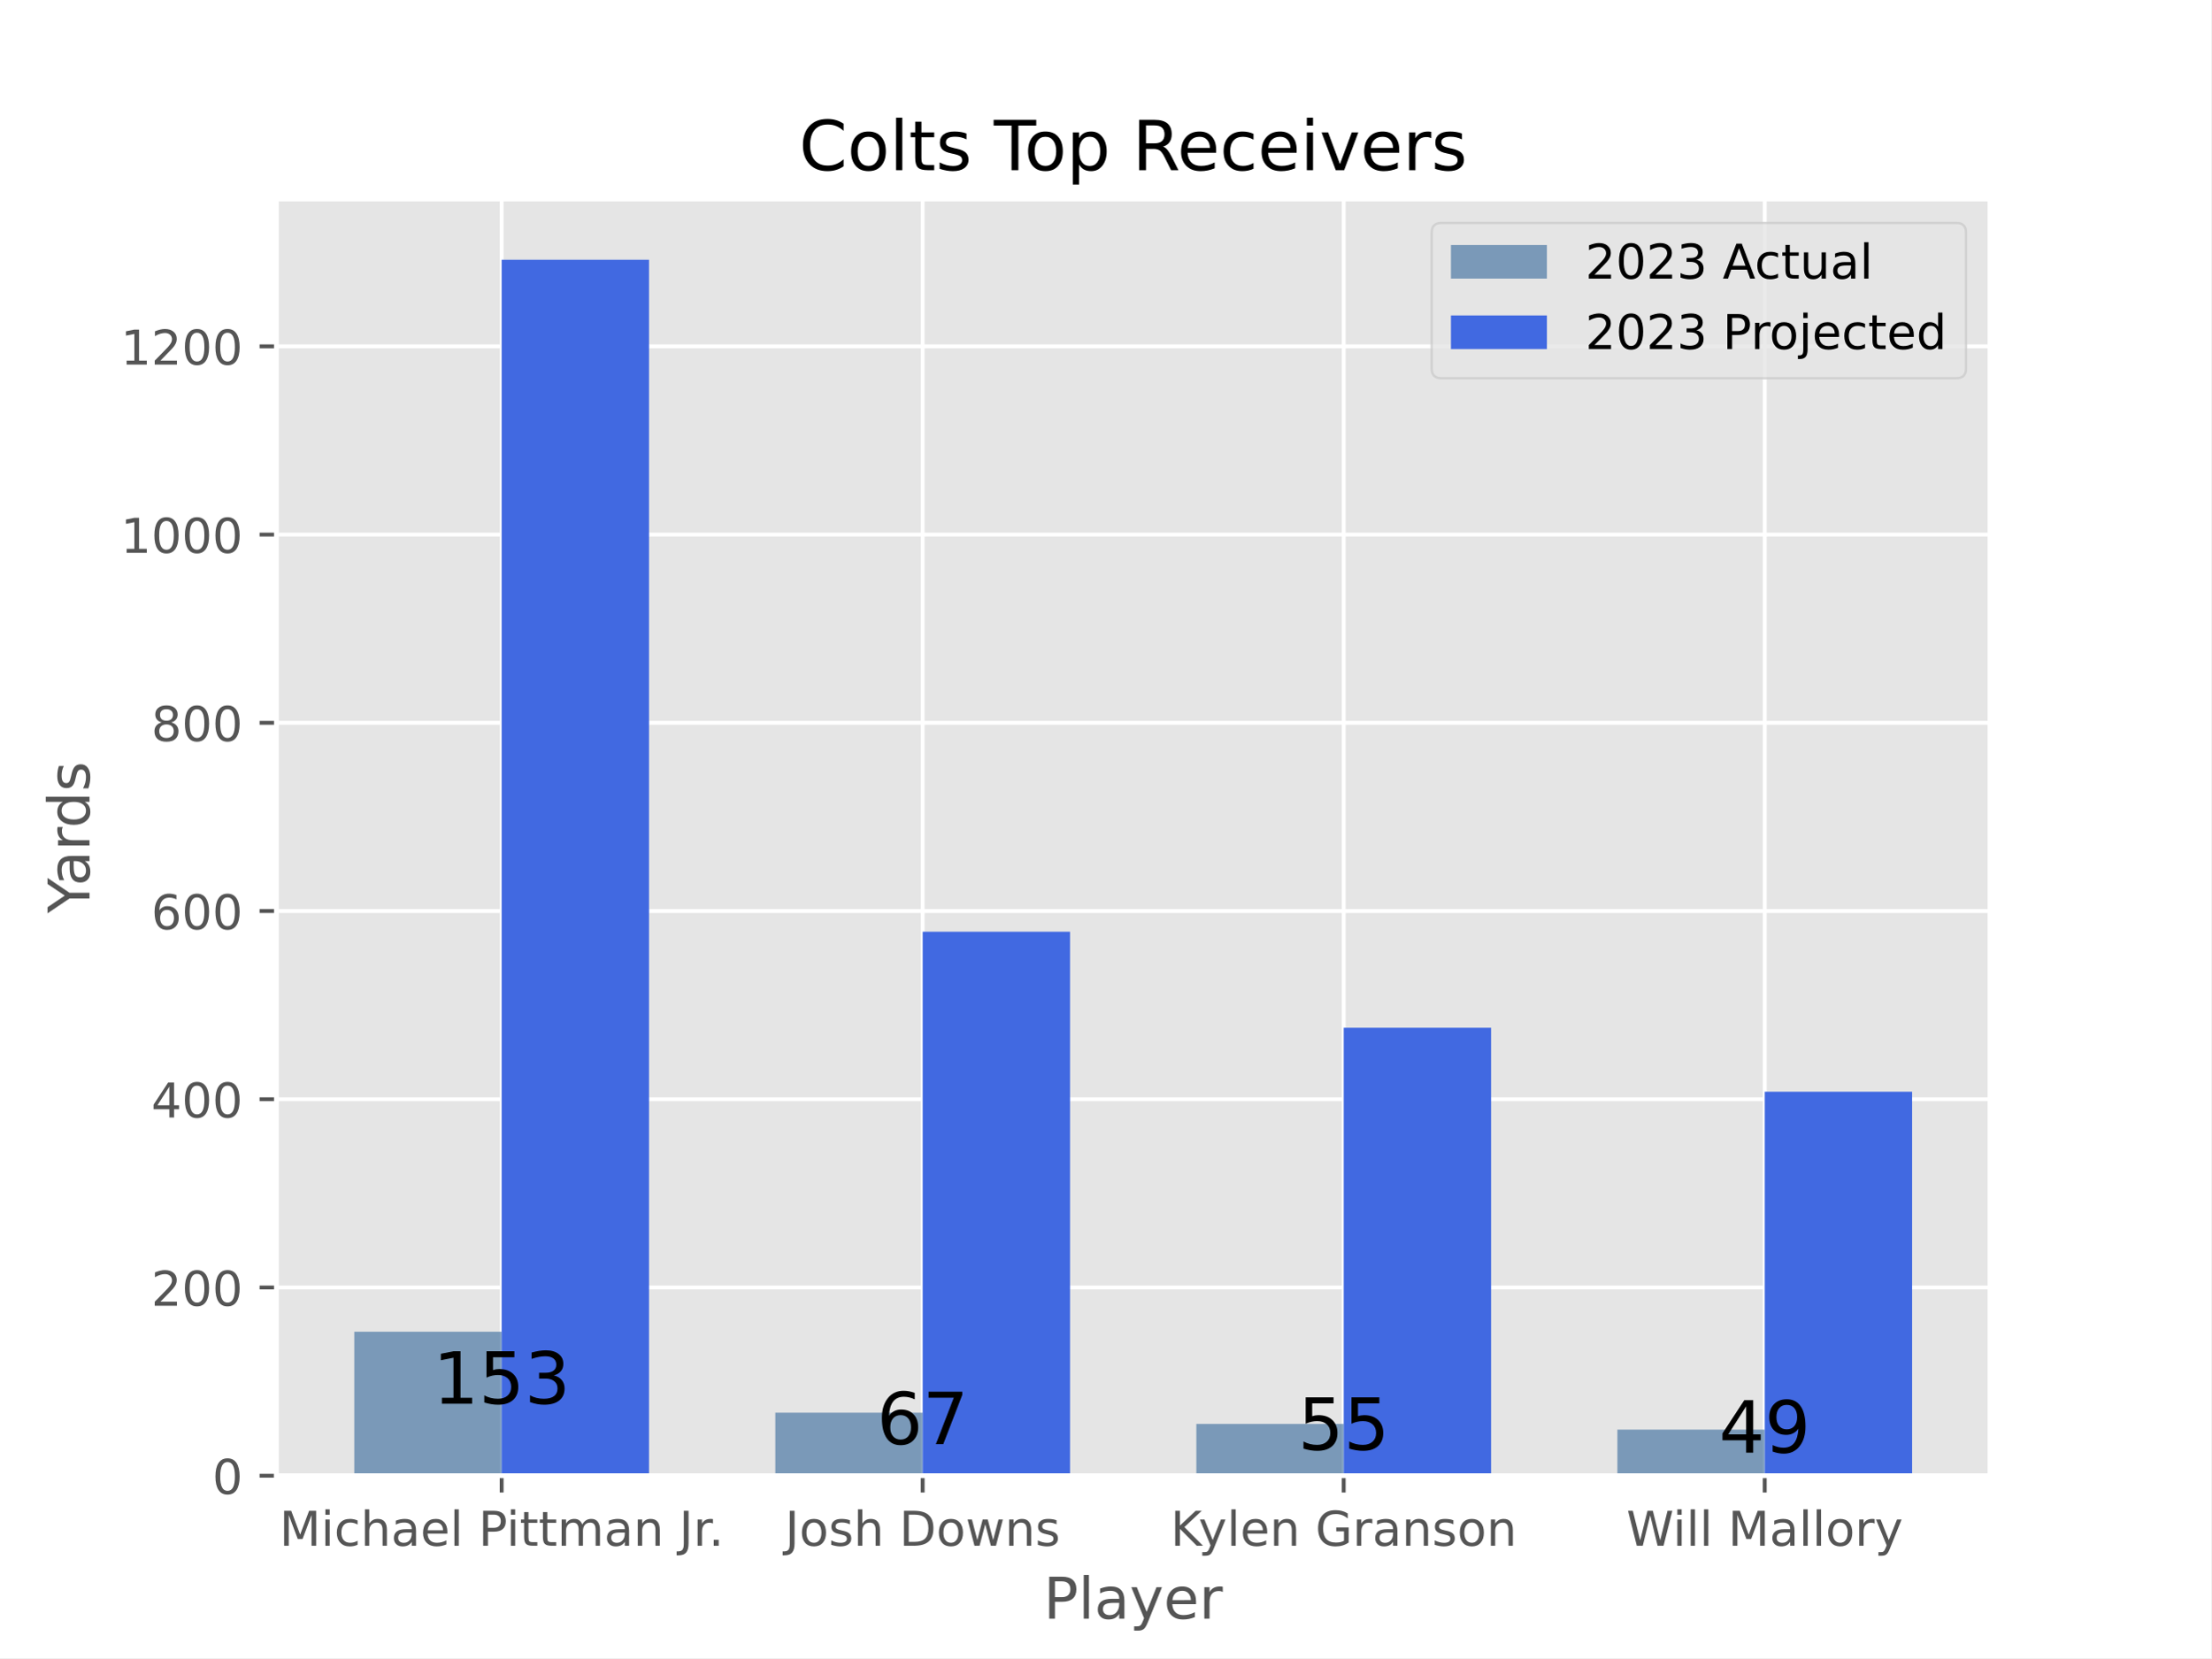
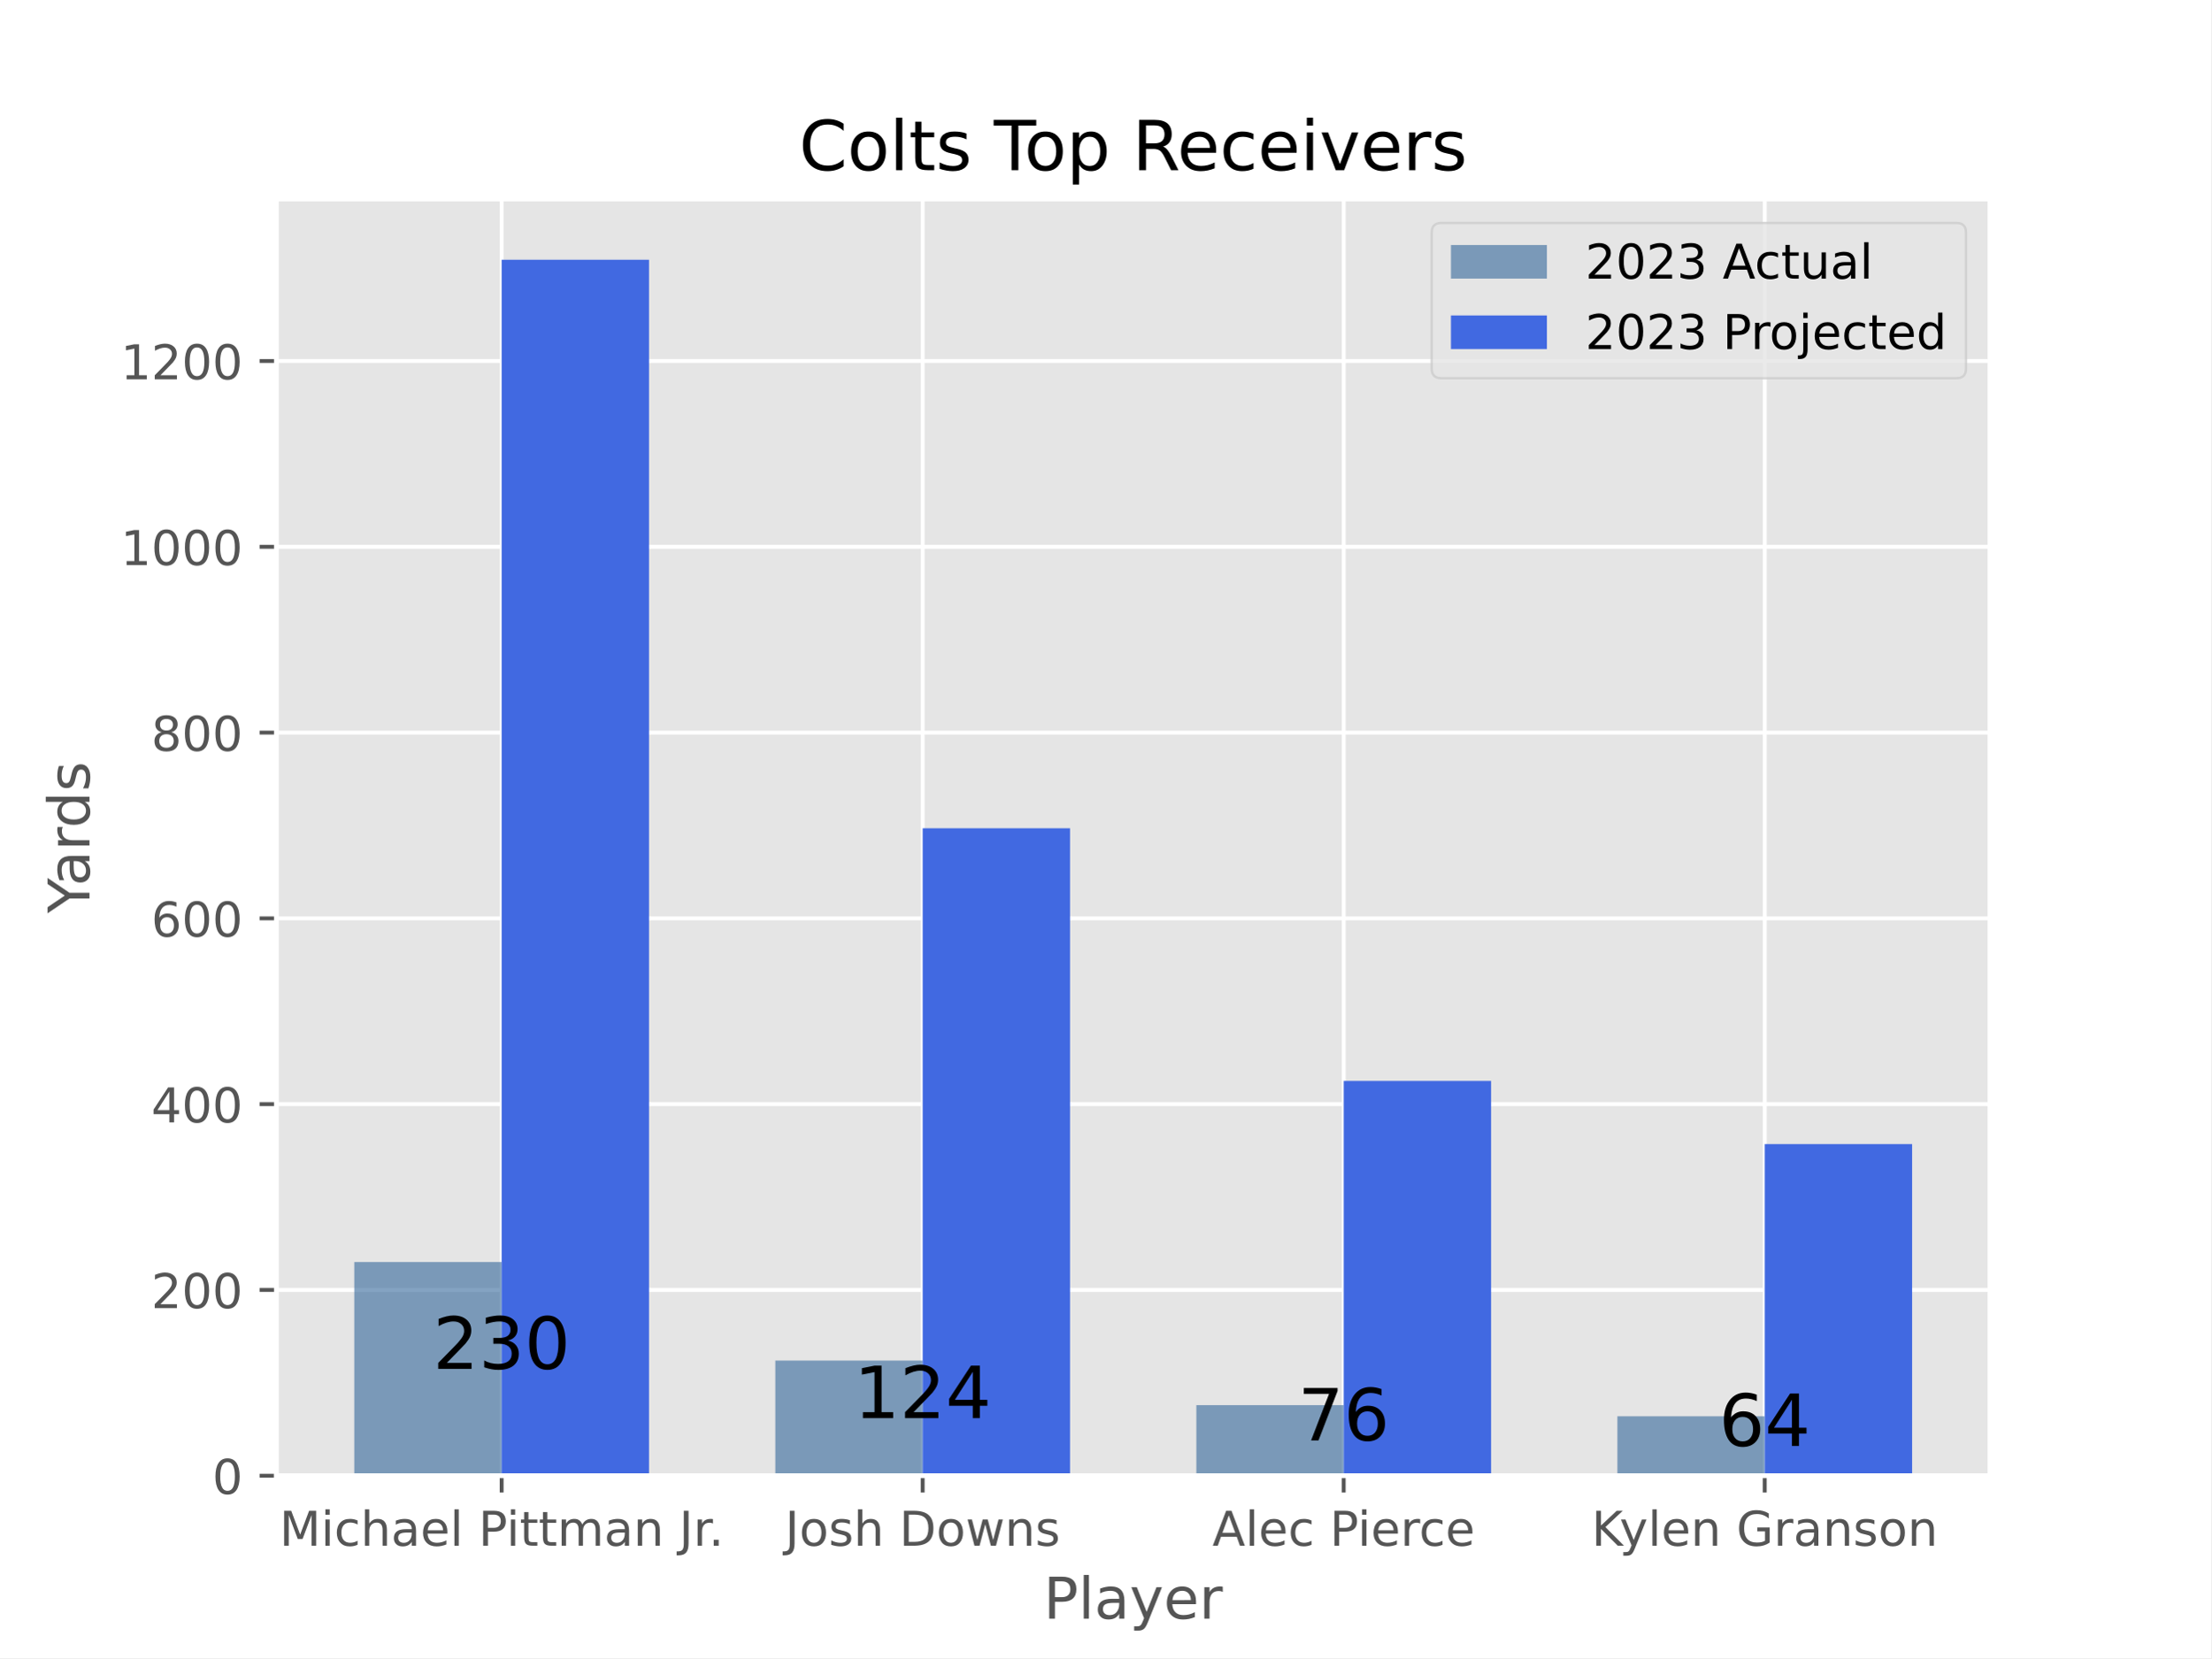
<svg xmlns="http://www.w3.org/2000/svg" xmlns:xlink="http://www.w3.org/1999/xlink" width="460.8pt" height="345.6pt" viewBox="0 0 460.8 345.6" version="1.1">
  <defs>
    <style type="text/css">*{stroke-linejoin: round; stroke-linecap: butt}</style>
  </defs>
  <g id="figure_1">
    <g id="patch_1">
      <path d="M 0 345.6  L 460.8 345.6  L 460.8 0  L 0 0  z " style="fill: #ffffff" />
    </g>
    <g id="axes_1">
      <g id="patch_2">
        <path d="M 57.6 307.584  L 414.72 307.584  L 414.72 41.472  L 57.6 41.472  z " style="fill: #e5e5e5" />
      </g>
      <g id="matplotlib.axis_1">
        <g id="xtick_1">
          <g id="line2d_1">
-             <path d="M 104.543 307.584  L 104.543 41.472  " clip-path="url(#pb62bc12188)" style="fill: none; stroke: #ffffff; stroke-width: 0.8; stroke-linecap: square" />
+             <path d="M 104.543 307.584  L 104.543 41.472  " clip-path="url(#pd0d7e90e41)" style="fill: none; stroke: #ffffff; stroke-width: 0.8; stroke-linecap: square" />
          </g>
          <g id="line2d_2">
            <defs>
-               <path id="m53e74936e9" d="M 0 0  L 0 3.5  " style="stroke: #555555; stroke-width: 0.8" />
+               <path id="m1328f2f09f" d="M 0 0  L 0 3.5  " style="stroke: #555555; stroke-width: 0.8" />
            </defs>
            <g>
-               <use xlink:href="#m53e74936e9" x="104.543" y="307.584" style="fill: #555555; stroke: #555555; stroke-width: 0.8" />
+               <use xlink:href="#m1328f2f09f" x="104.543" y="307.584" style="fill: #555555; stroke: #555555; stroke-width: 0.8" />
            </g>
          </g>
          <g id="text_1">
            <g style="fill: #555555" transform="translate(58.23626 322.1824) scale(0.1 -0.1)">
              <defs>
                <path id="DejaVuSans-4d" d="M 628 4666  L 1569 4666  L 2759 1491  L 3956 4666  L 4897 4666  L 4897 0  L 4281 0  L 4281 4097  L 3078 897  L 2444 897  L 1241 4097  L 1241 0  L 628 0  L 628 4666  z " transform="scale(0.015625)" />
                <path id="DejaVuSans-69" d="M 603 3500  L 1178 3500  L 1178 0  L 603 0  L 603 3500  z M 603 4863  L 1178 4863  L 1178 4134  L 603 4134  L 603 4863  z " transform="scale(0.015625)" />
                <path id="DejaVuSans-63" d="M 3122 3366  L 3122 2828  Q 2878 2963 2633 3030  Q 2388 3097 2138 3097  Q 1578 3097 1268 2742  Q 959 2388 959 1747  Q 959 1106 1268 751  Q 1578 397 2138 397  Q 2388 397 2633 464  Q 2878 531 3122 666  L 3122 134  Q 2881 22 2623 -34  Q 2366 -91 2075 -91  Q 1284 -91 818 406  Q 353 903 353 1747  Q 353 2603 823 3093  Q 1294 3584 2113 3584  Q 2378 3584 2631 3529  Q 2884 3475 3122 3366  z " transform="scale(0.015625)" />
                <path id="DejaVuSans-68" d="M 3513 2113  L 3513 0  L 2938 0  L 2938 2094  Q 2938 2591 2744 2837  Q 2550 3084 2163 3084  Q 1697 3084 1428 2787  Q 1159 2491 1159 1978  L 1159 0  L 581 0  L 581 4863  L 1159 4863  L 1159 2956  Q 1366 3272 1645 3428  Q 1925 3584 2291 3584  Q 2894 3584 3203 3211  Q 3513 2838 3513 2113  z " transform="scale(0.015625)" />
                <path id="DejaVuSans-61" d="M 2194 1759  Q 1497 1759 1228 1600  Q 959 1441 959 1056  Q 959 750 1161 570  Q 1363 391 1709 391  Q 2188 391 2477 730  Q 2766 1069 2766 1631  L 2766 1759  L 2194 1759  z M 3341 1997  L 3341 0  L 2766 0  L 2766 531  Q 2569 213 2275 61  Q 1981 -91 1556 -91  Q 1019 -91 701 211  Q 384 513 384 1019  Q 384 1609 779 1909  Q 1175 2209 1959 2209  L 2766 2209  L 2766 2266  Q 2766 2663 2505 2880  Q 2244 3097 1772 3097  Q 1472 3097 1187 3025  Q 903 2953 641 2809  L 641 3341  Q 956 3463 1253 3523  Q 1550 3584 1831 3584  Q 2591 3584 2966 3190  Q 3341 2797 3341 1997  z " transform="scale(0.015625)" />
                <path id="DejaVuSans-65" d="M 3597 1894  L 3597 1613  L 953 1613  Q 991 1019 1311 708  Q 1631 397 2203 397  Q 2534 397 2845 478  Q 3156 559 3463 722  L 3463 178  Q 3153 47 2828 -22  Q 2503 -91 2169 -91  Q 1331 -91 842 396  Q 353 884 353 1716  Q 353 2575 817 3079  Q 1281 3584 2069 3584  Q 2775 3584 3186 3129  Q 3597 2675 3597 1894  z M 3022 2063  Q 3016 2534 2758 2815  Q 2500 3097 2075 3097  Q 1594 3097 1305 2825  Q 1016 2553 972 2059  L 3022 2063  z " transform="scale(0.015625)" />
                <path id="DejaVuSans-6c" d="M 603 4863  L 1178 4863  L 1178 0  L 603 0  L 603 4863  z " transform="scale(0.015625)" />
                <path id="DejaVuSans-20" transform="scale(0.015625)" />
                <path id="DejaVuSans-50" d="M 1259 4147  L 1259 2394  L 2053 2394  Q 2494 2394 2734 2622  Q 2975 2850 2975 3272  Q 2975 3691 2734 3919  Q 2494 4147 2053 4147  L 1259 4147  z M 628 4666  L 2053 4666  Q 2838 4666 3239 4311  Q 3641 3956 3641 3272  Q 3641 2581 3239 2228  Q 2838 1875 2053 1875  L 1259 1875  L 1259 0  L 628 0  L 628 4666  z " transform="scale(0.015625)" />
                <path id="DejaVuSans-74" d="M 1172 4494  L 1172 3500  L 2356 3500  L 2356 3053  L 1172 3053  L 1172 1153  Q 1172 725 1289 603  Q 1406 481 1766 481  L 2356 481  L 2356 0  L 1766 0  Q 1100 0 847 248  Q 594 497 594 1153  L 594 3053  L 172 3053  L 172 3500  L 594 3500  L 594 4494  L 1172 4494  z " transform="scale(0.015625)" />
                <path id="DejaVuSans-6d" d="M 3328 2828  Q 3544 3216 3844 3400  Q 4144 3584 4550 3584  Q 5097 3584 5394 3201  Q 5691 2819 5691 2113  L 5691 0  L 5113 0  L 5113 2094  Q 5113 2597 4934 2840  Q 4756 3084 4391 3084  Q 3944 3084 3684 2787  Q 3425 2491 3425 1978  L 3425 0  L 2847 0  L 2847 2094  Q 2847 2600 2669 2842  Q 2491 3084 2119 3084  Q 1678 3084 1418 2786  Q 1159 2488 1159 1978  L 1159 0  L 581 0  L 581 3500  L 1159 3500  L 1159 2956  Q 1356 3278 1631 3431  Q 1906 3584 2284 3584  Q 2666 3584 2933 3390  Q 3200 3197 3328 2828  z " transform="scale(0.015625)" />
                <path id="DejaVuSans-6e" d="M 3513 2113  L 3513 0  L 2938 0  L 2938 2094  Q 2938 2591 2744 2837  Q 2550 3084 2163 3084  Q 1697 3084 1428 2787  Q 1159 2491 1159 1978  L 1159 0  L 581 0  L 581 3500  L 1159 3500  L 1159 2956  Q 1366 3272 1645 3428  Q 1925 3584 2291 3584  Q 2894 3584 3203 3211  Q 3513 2838 3513 2113  z " transform="scale(0.015625)" />
                <path id="DejaVuSans-4a" d="M 628 4666  L 1259 4666  L 1259 325  Q 1259 -519 939 -900  Q 619 -1281 -91 -1281  L -331 -1281  L -331 -750  L -134 -750  Q 284 -750 456 -515  Q 628 -281 628 325  L 628 4666  z " transform="scale(0.015625)" />
                <path id="DejaVuSans-72" d="M 2631 2963  Q 2534 3019 2420 3045  Q 2306 3072 2169 3072  Q 1681 3072 1420 2755  Q 1159 2438 1159 1844  L 1159 0  L 581 0  L 581 3500  L 1159 3500  L 1159 2956  Q 1341 3275 1631 3429  Q 1922 3584 2338 3584  Q 2397 3584 2469 3576  Q 2541 3569 2628 3553  L 2631 2963  z " transform="scale(0.015625)" />
                <path id="DejaVuSans-2e" d="M 684 794  L 1344 794  L 1344 0  L 684 0  L 684 794  z " transform="scale(0.015625)" />
              </defs>
              <use xlink:href="#DejaVuSans-4d" />
              <use xlink:href="#DejaVuSans-69" x="86.279" />
              <use xlink:href="#DejaVuSans-63" x="114.062" />
              <use xlink:href="#DejaVuSans-68" x="169.043" />
              <use xlink:href="#DejaVuSans-61" x="232.422" />
              <use xlink:href="#DejaVuSans-65" x="293.701" />
              <use xlink:href="#DejaVuSans-6c" x="355.225" />
              <use xlink:href="#DejaVuSans-20" x="383.008" />
              <use xlink:href="#DejaVuSans-50" x="414.795" />
              <use xlink:href="#DejaVuSans-69" x="472.848" />
              <use xlink:href="#DejaVuSans-74" x="500.631" />
              <use xlink:href="#DejaVuSans-74" x="539.84" />
              <use xlink:href="#DejaVuSans-6d" x="579.049" />
              <use xlink:href="#DejaVuSans-61" x="676.461" />
              <use xlink:href="#DejaVuSans-6e" x="737.74" />
              <use xlink:href="#DejaVuSans-20" x="801.119" />
              <use xlink:href="#DejaVuSans-4a" x="832.906" />
              <use xlink:href="#DejaVuSans-72" x="862.398" />
              <use xlink:href="#DejaVuSans-2e" x="894.387" />
            </g>
          </g>
        </g>
        <g id="xtick_2">
          <g id="line2d_3">
-             <path d="M 192.288 307.584  L 192.288 41.472  " clip-path="url(#pb62bc12188)" style="fill: none; stroke: #ffffff; stroke-width: 0.8; stroke-linecap: square" />
+             <path d="M 192.288 307.584  L 192.288 41.472  " clip-path="url(#pd0d7e90e41)" style="fill: none; stroke: #ffffff; stroke-width: 0.8; stroke-linecap: square" />
          </g>
          <g id="line2d_4">
            <g>
-               <use xlink:href="#m53e74936e9" x="192.288" y="307.584" style="fill: #555555; stroke: #555555; stroke-width: 0.8" />
+               <use xlink:href="#m1328f2f09f" x="192.288" y="307.584" style="fill: #555555; stroke: #555555; stroke-width: 0.8" />
            </g>
          </g>
          <g id="text_2">
            <g style="fill: #555555" transform="translate(163.619 322.1824) scale(0.1 -0.1)">
              <defs>
                <path id="DejaVuSans-6f" d="M 1959 3097  Q 1497 3097 1228 2736  Q 959 2375 959 1747  Q 959 1119 1226 758  Q 1494 397 1959 397  Q 2419 397 2687 759  Q 2956 1122 2956 1747  Q 2956 2369 2687 2733  Q 2419 3097 1959 3097  z M 1959 3584  Q 2709 3584 3137 3096  Q 3566 2609 3566 1747  Q 3566 888 3137 398  Q 2709 -91 1959 -91  Q 1206 -91 779 398  Q 353 888 353 1747  Q 353 2609 779 3096  Q 1206 3584 1959 3584  z " transform="scale(0.015625)" />
                <path id="DejaVuSans-73" d="M 2834 3397  L 2834 2853  Q 2591 2978 2328 3040  Q 2066 3103 1784 3103  Q 1356 3103 1142 2972  Q 928 2841 928 2578  Q 928 2378 1081 2264  Q 1234 2150 1697 2047  L 1894 2003  Q 2506 1872 2764 1633  Q 3022 1394 3022 966  Q 3022 478 2636 193  Q 2250 -91 1575 -91  Q 1294 -91 989 -36  Q 684 19 347 128  L 347 722  Q 666 556 975 473  Q 1284 391 1588 391  Q 1994 391 2212 530  Q 2431 669 2431 922  Q 2431 1156 2273 1281  Q 2116 1406 1581 1522  L 1381 1569  Q 847 1681 609 1914  Q 372 2147 372 2553  Q 372 3047 722 3315  Q 1072 3584 1716 3584  Q 2034 3584 2315 3537  Q 2597 3491 2834 3397  z " transform="scale(0.015625)" />
                <path id="DejaVuSans-44" d="M 1259 4147  L 1259 519  L 2022 519  Q 2988 519 3436 956  Q 3884 1394 3884 2338  Q 3884 3275 3436 3711  Q 2988 4147 2022 4147  L 1259 4147  z M 628 4666  L 1925 4666  Q 3281 4666 3915 4102  Q 4550 3538 4550 2338  Q 4550 1131 3912 565  Q 3275 0 1925 0  L 628 0  L 628 4666  z " transform="scale(0.015625)" />
                <path id="DejaVuSans-77" d="M 269 3500  L 844 3500  L 1563 769  L 2278 3500  L 2956 3500  L 3675 769  L 4391 3500  L 4966 3500  L 4050 0  L 3372 0  L 2619 2869  L 1863 0  L 1184 0  L 269 3500  z " transform="scale(0.015625)" />
              </defs>
              <use xlink:href="#DejaVuSans-4a" />
              <use xlink:href="#DejaVuSans-6f" x="29.492" />
              <use xlink:href="#DejaVuSans-73" x="90.674" />
              <use xlink:href="#DejaVuSans-68" x="142.773" />
              <use xlink:href="#DejaVuSans-20" x="206.152" />
              <use xlink:href="#DejaVuSans-44" x="237.939" />
              <use xlink:href="#DejaVuSans-6f" x="314.941" />
              <use xlink:href="#DejaVuSans-77" x="376.123" />
              <use xlink:href="#DejaVuSans-6e" x="457.91" />
              <use xlink:href="#DejaVuSans-73" x="521.289" />
            </g>
          </g>
        </g>
        <g id="xtick_3">
          <g id="line2d_5">
-             <path d="M 280.032 307.584  L 280.032 41.472  " clip-path="url(#pb62bc12188)" style="fill: none; stroke: #ffffff; stroke-width: 0.8; stroke-linecap: square" />
+             <path d="M 280.032 307.584  L 280.032 41.472  " clip-path="url(#pd0d7e90e41)" style="fill: none; stroke: #ffffff; stroke-width: 0.8; stroke-linecap: square" />
          </g>
          <g id="line2d_6">
            <g>
-               <use xlink:href="#m53e74936e9" x="280.032" y="307.584" style="fill: #555555; stroke: #555555; stroke-width: 0.8" />
+               <use xlink:href="#m1328f2f09f" x="280.032" y="307.584" style="fill: #555555; stroke: #555555; stroke-width: 0.8" />
            </g>
          </g>
          <g id="text_3">
-             <g style="fill: #555555" transform="translate(243.9377 322.1824) scale(0.1 -0.1)">
+             <g style="fill: #555555" transform="translate(252.6713 322.1824) scale(0.1 -0.1)">
+               <defs>
+                 <path id="DejaVuSans-41" d="M 2188 4044  L 1331 1722  L 3047 1722  L 2188 4044  z M 1831 4666  L 2547 4666  L 4325 0  L 3669 0  L 3244 1197  L 1141 1197  L 716 0  L 50 0  L 1831 4666  z " transform="scale(0.015625)" />
+               </defs>
+               <use xlink:href="#DejaVuSans-41" />
+               <use xlink:href="#DejaVuSans-6c" x="68.408" />
+               <use xlink:href="#DejaVuSans-65" x="96.191" />
+               <use xlink:href="#DejaVuSans-63" x="157.715" />
+               <use xlink:href="#DejaVuSans-20" x="212.695" />
+               <use xlink:href="#DejaVuSans-50" x="244.482" />
+               <use xlink:href="#DejaVuSans-69" x="302.535" />
+               <use xlink:href="#DejaVuSans-65" x="330.318" />
+               <use xlink:href="#DejaVuSans-72" x="391.842" />
+               <use xlink:href="#DejaVuSans-63" x="430.705" />
+               <use xlink:href="#DejaVuSans-65" x="485.686" />
+             </g>
+           </g>
+         </g>
+         <g id="xtick_4">
+           <g id="line2d_7">
+             <path d="M 367.777 307.584  L 367.777 41.472  " clip-path="url(#pd0d7e90e41)" style="fill: none; stroke: #ffffff; stroke-width: 0.8; stroke-linecap: square" />
+           </g>
+           <g id="line2d_8">
+             <g>
+               <use xlink:href="#m1328f2f09f" x="367.777" y="307.584" style="fill: #555555; stroke: #555555; stroke-width: 0.8" />
+             </g>
+           </g>
+           <g id="text_4">
+             <g style="fill: #555555" transform="translate(331.6822 322.1824) scale(0.1 -0.1)">
              <defs>
                <path id="DejaVuSans-4b" d="M 628 4666  L 1259 4666  L 1259 2694  L 3353 4666  L 4166 4666  L 1850 2491  L 4331 0  L 3500 0  L 1259 2247  L 1259 0  L 628 0  L 628 4666  z " transform="scale(0.015625)" />
                <path id="DejaVuSans-79" d="M 2059 -325  Q 1816 -950 1584 -1140  Q 1353 -1331 966 -1331  L 506 -1331  L 506 -850  L 844 -850  Q 1081 -850 1212 -737  Q 1344 -625 1503 -206  L 1606 56  L 191 3500  L 800 3500  L 1894 763  L 2988 3500  L 3597 3500  L 2059 -325  z " transform="scale(0.015625)" />
                <path id="DejaVuSans-47" d="M 3809 666  L 3809 1919  L 2778 1919  L 2778 2438  L 4434 2438  L 4434 434  Q 4069 175 3628 42  Q 3188 -91 2688 -91  Q 1594 -91 976 548  Q 359 1188 359 2328  Q 359 3472 976 4111  Q 1594 4750 2688 4750  Q 3144 4750 3555 4637  Q 3966 4525 4313 4306  L 4313 3634  Q 3963 3931 3569 4081  Q 3175 4231 2741 4231  Q 1884 4231 1454 3753  Q 1025 3275 1025 2328  Q 1025 1384 1454 906  Q 1884 428 2741 428  Q 3075 428 3337 486  Q 3600 544 3809 666  z " transform="scale(0.015625)" />
              </defs>
              <use xlink:href="#DejaVuSans-4b" />
              <use xlink:href="#DejaVuSans-79" x="58.326" />
              <use xlink:href="#DejaVuSans-6c" x="117.506" />
              <use xlink:href="#DejaVuSans-65" x="145.289" />
              <use xlink:href="#DejaVuSans-6e" x="206.812" />
              <use xlink:href="#DejaVuSans-20" x="270.191" />
              <use xlink:href="#DejaVuSans-47" x="301.979" />
              <use xlink:href="#DejaVuSans-72" x="379.469" />
              <use xlink:href="#DejaVuSans-61" x="420.582" />
              <use xlink:href="#DejaVuSans-6e" x="481.861" />
              <use xlink:href="#DejaVuSans-73" x="545.24" />
              <use xlink:href="#DejaVuSans-6f" x="597.34" />
              <use xlink:href="#DejaVuSans-6e" x="658.521" />
            </g>
          </g>
        </g>
-         <g id="xtick_4">
-           <g id="line2d_7">
-             <path d="M 367.777 307.584  L 367.777 41.472  " clip-path="url(#pb62bc12188)" style="fill: none; stroke: #ffffff; stroke-width: 0.8; stroke-linecap: square" />
-           </g>
-           <g id="line2d_8">
-             <g>
-               <use xlink:href="#m53e74936e9" x="367.777" y="307.584" style="fill: #555555; stroke: #555555; stroke-width: 0.8" />
-             </g>
-           </g>
-           <g id="text_4">
-             <g style="fill: #555555" transform="translate(338.9587 322.1824) scale(0.1 -0.1)">
-               <defs>
-                 <path id="DejaVuSans-57" d="M 213 4666  L 850 4666  L 1831 722  L 2809 4666  L 3519 4666  L 4500 722  L 5478 4666  L 6119 4666  L 4947 0  L 4153 0  L 3169 4050  L 2175 0  L 1381 0  L 213 4666  z " transform="scale(0.015625)" />
-               </defs>
-               <use xlink:href="#DejaVuSans-57" />
-               <use xlink:href="#DejaVuSans-69" x="96.627" />
-               <use xlink:href="#DejaVuSans-6c" x="124.41" />
-               <use xlink:href="#DejaVuSans-6c" x="152.193" />
-               <use xlink:href="#DejaVuSans-20" x="179.977" />
-               <use xlink:href="#DejaVuSans-4d" x="211.764" />
-               <use xlink:href="#DejaVuSans-61" x="298.043" />
-               <use xlink:href="#DejaVuSans-6c" x="359.322" />
-               <use xlink:href="#DejaVuSans-6c" x="387.105" />
-               <use xlink:href="#DejaVuSans-6f" x="414.889" />
-               <use xlink:href="#DejaVuSans-72" x="476.07" />
-               <use xlink:href="#DejaVuSans-79" x="517.184" />
-             </g>
-           </g>
-         </g>
        <g id="text_5">
          <g style="fill: #555555" transform="translate(217.4888 337.3802) scale(0.12 -0.12)">
            <use xlink:href="#DejaVuSans-50" />
            <use xlink:href="#DejaVuSans-6c" x="60.303" />
            <use xlink:href="#DejaVuSans-61" x="88.086" />
            <use xlink:href="#DejaVuSans-79" x="149.365" />
            <use xlink:href="#DejaVuSans-65" x="208.545" />
            <use xlink:href="#DejaVuSans-72" x="270.068" />
          </g>
        </g>
      </g>
      <g id="matplotlib.axis_2">
        <g id="ytick_1">
          <g id="line2d_9">
-             <path d="M 57.6 307.584  L 414.72 307.584  " clip-path="url(#pb62bc12188)" style="fill: none; stroke: #ffffff; stroke-width: 0.8; stroke-linecap: square" />
+             <path d="M 57.6 307.584  L 414.72 307.584  " clip-path="url(#pd0d7e90e41)" style="fill: none; stroke: #ffffff; stroke-width: 0.8; stroke-linecap: square" />
          </g>
          <g id="line2d_10">
            <defs>
-               <path id="m6f33663a45" d="M 0 0  L -3.5 0  " style="stroke: #555555; stroke-width: 0.8" />
+               <path id="m75aed70d41" d="M 0 0  L -3.5 0  " style="stroke: #555555; stroke-width: 0.8" />
            </defs>
            <g>
-               <use xlink:href="#m6f33663a45" x="57.6" y="307.584" style="fill: #555555; stroke: #555555; stroke-width: 0.8" />
+               <use xlink:href="#m75aed70d41" x="57.6" y="307.584" style="fill: #555555; stroke: #555555; stroke-width: 0.8" />
            </g>
          </g>
          <g id="text_6">
            <g style="fill: #555555" transform="translate(44.2375 311.3832) scale(0.1 -0.1)">
              <defs>
                <path id="DejaVuSans-30" d="M 2034 4250  Q 1547 4250 1301 3770  Q 1056 3291 1056 2328  Q 1056 1369 1301 889  Q 1547 409 2034 409  Q 2525 409 2770 889  Q 3016 1369 3016 2328  Q 3016 3291 2770 3770  Q 2525 4250 2034 4250  z M 2034 4750  Q 2819 4750 3233 4129  Q 3647 3509 3647 2328  Q 3647 1150 3233 529  Q 2819 -91 2034 -91  Q 1250 -91 836 529  Q 422 1150 422 2328  Q 422 3509 836 4129  Q 1250 4750 2034 4750  z " transform="scale(0.015625)" />
              </defs>
              <use xlink:href="#DejaVuSans-30" />
            </g>
          </g>
        </g>
        <g id="ytick_2">
          <g id="line2d_11">
-             <path d="M 57.6 268.352  L 414.72 268.352  " clip-path="url(#pb62bc12188)" style="fill: none; stroke: #ffffff; stroke-width: 0.8; stroke-linecap: square" />
+             <path d="M 57.6 268.861  L 414.72 268.861  " clip-path="url(#pd0d7e90e41)" style="fill: none; stroke: #ffffff; stroke-width: 0.8; stroke-linecap: square" />
          </g>
          <g id="line2d_12">
            <g>
-               <use xlink:href="#m6f33663a45" x="57.6" y="268.352" style="fill: #555555; stroke: #555555; stroke-width: 0.8" />
+               <use xlink:href="#m75aed70d41" x="57.6" y="268.861" style="fill: #555555; stroke: #555555; stroke-width: 0.8" />
            </g>
          </g>
          <g id="text_7">
-             <g style="fill: #555555" transform="translate(31.5125 272.151) scale(0.1 -0.1)">
+             <g style="fill: #555555" transform="translate(31.5125 272.6605) scale(0.1 -0.1)">
              <defs>
                <path id="DejaVuSans-32" d="M 1228 531  L 3431 531  L 3431 0  L 469 0  L 469 531  Q 828 903 1448 1529  Q 2069 2156 2228 2338  Q 2531 2678 2651 2914  Q 2772 3150 2772 3378  Q 2772 3750 2511 3984  Q 2250 4219 1831 4219  Q 1534 4219 1204 4116  Q 875 4013 500 3803  L 500 4441  Q 881 4594 1212 4672  Q 1544 4750 1819 4750  Q 2544 4750 2975 4387  Q 3406 4025 3406 3419  Q 3406 3131 3298 2873  Q 3191 2616 2906 2266  Q 2828 2175 2409 1742  Q 1991 1309 1228 531  z " transform="scale(0.015625)" />
              </defs>
              <use xlink:href="#DejaVuSans-32" />
              <use xlink:href="#DejaVuSans-30" x="63.623" />
              <use xlink:href="#DejaVuSans-30" x="127.246" />
            </g>
          </g>
        </g>
        <g id="ytick_3">
          <g id="line2d_13">
-             <path d="M 57.6 229.12  L 414.72 229.12  " clip-path="url(#pb62bc12188)" style="fill: none; stroke: #ffffff; stroke-width: 0.8; stroke-linecap: square" />
+             <path d="M 57.6 230.139  L 414.72 230.139  " clip-path="url(#pd0d7e90e41)" style="fill: none; stroke: #ffffff; stroke-width: 0.8; stroke-linecap: square" />
          </g>
          <g id="line2d_14">
            <g>
-               <use xlink:href="#m6f33663a45" x="57.6" y="229.12" style="fill: #555555; stroke: #555555; stroke-width: 0.8" />
+               <use xlink:href="#m75aed70d41" x="57.6" y="230.139" style="fill: #555555; stroke: #555555; stroke-width: 0.8" />
            </g>
          </g>
          <g id="text_8">
-             <g style="fill: #555555" transform="translate(31.5125 232.9188) scale(0.1 -0.1)">
+             <g style="fill: #555555" transform="translate(31.5125 233.9378) scale(0.1 -0.1)">
              <defs>
                <path id="DejaVuSans-34" d="M 2419 4116  L 825 1625  L 2419 1625  L 2419 4116  z M 2253 4666  L 3047 4666  L 3047 1625  L 3713 1625  L 3713 1100  L 3047 1100  L 3047 0  L 2419 0  L 2419 1100  L 313 1100  L 313 1709  L 2253 4666  z " transform="scale(0.015625)" />
              </defs>
              <use xlink:href="#DejaVuSans-34" />
              <use xlink:href="#DejaVuSans-30" x="63.623" />
              <use xlink:href="#DejaVuSans-30" x="127.246" />
            </g>
          </g>
        </g>
        <g id="ytick_4">
          <g id="line2d_15">
-             <path d="M 57.6 189.887  L 414.72 189.887  " clip-path="url(#pb62bc12188)" style="fill: none; stroke: #ffffff; stroke-width: 0.8; stroke-linecap: square" />
+             <path d="M 57.6 191.416  L 414.72 191.416  " clip-path="url(#pd0d7e90e41)" style="fill: none; stroke: #ffffff; stroke-width: 0.8; stroke-linecap: square" />
          </g>
          <g id="line2d_16">
            <g>
-               <use xlink:href="#m6f33663a45" x="57.6" y="189.887" style="fill: #555555; stroke: #555555; stroke-width: 0.8" />
+               <use xlink:href="#m75aed70d41" x="57.6" y="191.416" style="fill: #555555; stroke: #555555; stroke-width: 0.8" />
            </g>
          </g>
          <g id="text_9">
-             <g style="fill: #555555" transform="translate(31.5125 193.6866) scale(0.1 -0.1)">
+             <g style="fill: #555555" transform="translate(31.5125 195.2152) scale(0.1 -0.1)">
              <defs>
                <path id="DejaVuSans-36" d="M 2113 2584  Q 1688 2584 1439 2293  Q 1191 2003 1191 1497  Q 1191 994 1439 701  Q 1688 409 2113 409  Q 2538 409 2786 701  Q 3034 994 3034 1497  Q 3034 2003 2786 2293  Q 2538 2584 2113 2584  z M 3366 4563  L 3366 3988  Q 3128 4100 2886 4159  Q 2644 4219 2406 4219  Q 1781 4219 1451 3797  Q 1122 3375 1075 2522  Q 1259 2794 1537 2939  Q 1816 3084 2150 3084  Q 2853 3084 3261 2657  Q 3669 2231 3669 1497  Q 3669 778 3244 343  Q 2819 -91 2113 -91  Q 1303 -91 875 529  Q 447 1150 447 2328  Q 447 3434 972 4092  Q 1497 4750 2381 4750  Q 2619 4750 2861 4703  Q 3103 4656 3366 4563  z " transform="scale(0.015625)" />
              </defs>
              <use xlink:href="#DejaVuSans-36" />
              <use xlink:href="#DejaVuSans-30" x="63.623" />
              <use xlink:href="#DejaVuSans-30" x="127.246" />
            </g>
          </g>
        </g>
        <g id="ytick_5">
          <g id="line2d_17">
-             <path d="M 57.6 150.655  L 414.72 150.655  " clip-path="url(#pb62bc12188)" style="fill: none; stroke: #ffffff; stroke-width: 0.8; stroke-linecap: square" />
+             <path d="M 57.6 152.693  L 414.72 152.693  " clip-path="url(#pd0d7e90e41)" style="fill: none; stroke: #ffffff; stroke-width: 0.8; stroke-linecap: square" />
          </g>
          <g id="line2d_18">
            <g>
-               <use xlink:href="#m6f33663a45" x="57.6" y="150.655" style="fill: #555555; stroke: #555555; stroke-width: 0.8" />
+               <use xlink:href="#m75aed70d41" x="57.6" y="152.693" style="fill: #555555; stroke: #555555; stroke-width: 0.8" />
            </g>
          </g>
          <g id="text_10">
-             <g style="fill: #555555" transform="translate(31.5125 154.4544) scale(0.1 -0.1)">
+             <g style="fill: #555555" transform="translate(31.5125 156.4925) scale(0.1 -0.1)">
              <defs>
                <path id="DejaVuSans-38" d="M 2034 2216  Q 1584 2216 1326 1975  Q 1069 1734 1069 1313  Q 1069 891 1326 650  Q 1584 409 2034 409  Q 2484 409 2743 651  Q 3003 894 3003 1313  Q 3003 1734 2745 1975  Q 2488 2216 2034 2216  z M 1403 2484  Q 997 2584 770 2862  Q 544 3141 544 3541  Q 544 4100 942 4425  Q 1341 4750 2034 4750  Q 2731 4750 3128 4425  Q 3525 4100 3525 3541  Q 3525 3141 3298 2862  Q 3072 2584 2669 2484  Q 3125 2378 3379 2068  Q 3634 1759 3634 1313  Q 3634 634 3220 271  Q 2806 -91 2034 -91  Q 1263 -91 848 271  Q 434 634 434 1313  Q 434 1759 690 2068  Q 947 2378 1403 2484  z M 1172 3481  Q 1172 3119 1398 2916  Q 1625 2713 2034 2713  Q 2441 2713 2670 2916  Q 2900 3119 2900 3481  Q 2900 3844 2670 4047  Q 2441 4250 2034 4250  Q 1625 4250 1398 4047  Q 1172 3844 1172 3481  z " transform="scale(0.015625)" />
              </defs>
              <use xlink:href="#DejaVuSans-38" />
              <use xlink:href="#DejaVuSans-30" x="63.623" />
              <use xlink:href="#DejaVuSans-30" x="127.246" />
            </g>
          </g>
        </g>
        <g id="ytick_6">
          <g id="line2d_19">
-             <path d="M 57.6 111.423  L 414.72 111.423  " clip-path="url(#pb62bc12188)" style="fill: none; stroke: #ffffff; stroke-width: 0.8; stroke-linecap: square" />
+             <path d="M 57.6 113.971  L 414.72 113.971  " clip-path="url(#pd0d7e90e41)" style="fill: none; stroke: #ffffff; stroke-width: 0.8; stroke-linecap: square" />
          </g>
          <g id="line2d_20">
            <g>
-               <use xlink:href="#m6f33663a45" x="57.6" y="111.423" style="fill: #555555; stroke: #555555; stroke-width: 0.8" />
+               <use xlink:href="#m75aed70d41" x="57.6" y="113.971" style="fill: #555555; stroke: #555555; stroke-width: 0.8" />
            </g>
          </g>
          <g id="text_11">
-             <g style="fill: #555555" transform="translate(25.15 115.2222) scale(0.1 -0.1)">
+             <g style="fill: #555555" transform="translate(25.15 117.7698) scale(0.1 -0.1)">
              <defs>
                <path id="DejaVuSans-31" d="M 794 531  L 1825 531  L 1825 4091  L 703 3866  L 703 4441  L 1819 4666  L 2450 4666  L 2450 531  L 3481 531  L 3481 0  L 794 0  L 794 531  z " transform="scale(0.015625)" />
              </defs>
              <use xlink:href="#DejaVuSans-31" />
              <use xlink:href="#DejaVuSans-30" x="63.623" />
              <use xlink:href="#DejaVuSans-30" x="127.246" />
              <use xlink:href="#DejaVuSans-30" x="190.869" />
            </g>
          </g>
        </g>
        <g id="ytick_7">
          <g id="line2d_21">
-             <path d="M 57.6 72.191  L 414.72 72.191  " clip-path="url(#pb62bc12188)" style="fill: none; stroke: #ffffff; stroke-width: 0.8; stroke-linecap: square" />
+             <path d="M 57.6 75.248  L 414.72 75.248  " clip-path="url(#pd0d7e90e41)" style="fill: none; stroke: #ffffff; stroke-width: 0.8; stroke-linecap: square" />
          </g>
          <g id="line2d_22">
            <g>
-               <use xlink:href="#m6f33663a45" x="57.6" y="72.191" style="fill: #555555; stroke: #555555; stroke-width: 0.8" />
+               <use xlink:href="#m75aed70d41" x="57.6" y="75.248" style="fill: #555555; stroke: #555555; stroke-width: 0.8" />
            </g>
          </g>
          <g id="text_12">
-             <g style="fill: #555555" transform="translate(25.15 75.99003) scale(0.1 -0.1)">
+             <g style="fill: #555555" transform="translate(25.15 79.04708) scale(0.1 -0.1)">
              <use xlink:href="#DejaVuSans-31" />
              <use xlink:href="#DejaVuSans-32" x="63.623" />
              <use xlink:href="#DejaVuSans-30" x="127.246" />
              <use xlink:href="#DejaVuSans-30" x="190.869" />
            </g>
          </g>
        </g>
        <g id="text_13">
          <g style="fill: #555555" transform="translate(18.65438 190.3408) rotate(-90) scale(0.12 -0.12)">
            <defs>
              <path id="DejaVuSans-59" d="M -13 4666  L 666 4666  L 1959 2747  L 3244 4666  L 3922 4666  L 2272 2222  L 2272 0  L 1638 0  L 1638 2222  L -13 4666  z " transform="scale(0.015625)" />
              <path id="DejaVuSans-64" d="M 2906 2969  L 2906 4863  L 3481 4863  L 3481 0  L 2906 0  L 2906 525  Q 2725 213 2448 61  Q 2172 -91 1784 -91  Q 1150 -91 751 415  Q 353 922 353 1747  Q 353 2572 751 3078  Q 1150 3584 1784 3584  Q 2172 3584 2448 3432  Q 2725 3281 2906 2969  z M 947 1747  Q 947 1113 1208 752  Q 1469 391 1925 391  Q 2381 391 2643 752  Q 2906 1113 2906 1747  Q 2906 2381 2643 2742  Q 2381 3103 1925 3103  Q 1469 3103 1208 2742  Q 947 2381 947 1747  z " transform="scale(0.015625)" />
            </defs>
            <use xlink:href="#DejaVuSans-59" />
            <use xlink:href="#DejaVuSans-61" x="47.334" />
            <use xlink:href="#DejaVuSans-72" x="108.613" />
            <use xlink:href="#DejaVuSans-64" x="147.977" />
            <use xlink:href="#DejaVuSans-73" x="211.453" />
          </g>
        </g>
      </g>
      <g id="patch_3">
-         <path d="M 73.833 307.584  L 104.543 307.584  L 104.543 277.571  L 73.833 277.571  z " clip-path="url(#pb62bc12188)" style="fill: #336699; fill-opacity: 0.6" />
+         <path d="M 73.833 307.584  L 104.543 307.584  L 104.543 263.053  L 73.833 263.053  z " clip-path="url(#pd0d7e90e41)" style="fill: #336699; fill-opacity: 0.6" />
      </g>
      <g id="patch_4">
-         <path d="M 161.577 307.584  L 192.288 307.584  L 192.288 294.441  L 161.577 294.441  z " clip-path="url(#pb62bc12188)" style="fill: #336699; fill-opacity: 0.6" />
+         <path d="M 161.577 307.584  L 192.288 307.584  L 192.288 283.576  L 161.577 283.576  z " clip-path="url(#pd0d7e90e41)" style="fill: #336699; fill-opacity: 0.6" />
      </g>
      <g id="patch_5">
-         <path d="M 249.322 307.584  L 280.032 307.584  L 280.032 296.795  L 249.322 296.795  z " clip-path="url(#pb62bc12188)" style="fill: #336699; fill-opacity: 0.6" />
+         <path d="M 249.322 307.584  L 280.032 307.584  L 280.032 292.869  L 249.322 292.869  z " clip-path="url(#pd0d7e90e41)" style="fill: #336699; fill-opacity: 0.6" />
      </g>
      <g id="patch_6">
-         <path d="M 337.066 307.584  L 367.777 307.584  L 367.777 297.972  L 337.066 297.972  z " clip-path="url(#pb62bc12188)" style="fill: #336699; fill-opacity: 0.6" />
+         <path d="M 337.066 307.584  L 367.777 307.584  L 367.777 295.193  L 337.066 295.193  z " clip-path="url(#pd0d7e90e41)" style="fill: #336699; fill-opacity: 0.6" />
      </g>
      <g id="patch_7">
-         <path d="M 104.543 307.584  L 135.254 307.584  L 135.254 54.144  L 104.543 54.144  z " clip-path="url(#pb62bc12188)" style="fill: #4169e1" />
+         <path d="M 104.543 307.584  L 135.254 307.584  L 135.254 54.144  L 104.543 54.144  z " clip-path="url(#pd0d7e90e41)" style="fill: #4169e1" />
      </g>
      <g id="patch_8">
-         <path d="M 192.288 307.584  L 222.998 307.584  L 222.998 194.203  L 192.288 194.203  z " clip-path="url(#pb62bc12188)" style="fill: #4169e1" />
+         <path d="M 192.288 307.584  L 222.998 307.584  L 222.998 172.635  L 192.288 172.635  z " clip-path="url(#pd0d7e90e41)" style="fill: #4169e1" />
      </g>
      <g id="patch_9">
-         <path d="M 280.032 307.584  L 310.743 307.584  L 310.743 214.211  L 280.032 214.211  z " clip-path="url(#pb62bc12188)" style="fill: #4169e1" />
+         <path d="M 280.032 307.584  L 310.743 307.584  L 310.743 225.298  L 280.032 225.298  z " clip-path="url(#pd0d7e90e41)" style="fill: #4169e1" />
      </g>
      <g id="patch_10">
-         <path d="M 367.777 307.584  L 398.487 307.584  L 398.487 227.55  L 367.777 227.55  z " clip-path="url(#pb62bc12188)" style="fill: #4169e1" />
+         <path d="M 367.777 307.584  L 398.487 307.584  L 398.487 238.464  L 367.777 238.464  z " clip-path="url(#pd0d7e90e41)" style="fill: #4169e1" />
      </g>
      <g id="patch_11">
        <path d="M 57.6 307.584  L 57.6 41.472  " style="fill: none; stroke: #ffffff; stroke-linejoin: miter; stroke-linecap: square" />
      </g>
      <g id="patch_12">
        <path d="M 414.72 307.584  L 414.72 41.472  " style="fill: none; stroke: #ffffff; stroke-linejoin: miter; stroke-linecap: square" />
      </g>
      <g id="patch_13">
        <path d="M 57.6 307.584  L 414.72 307.584  " style="fill: none; stroke: #ffffff; stroke-linejoin: miter; stroke-linecap: square" />
      </g>
      <g id="patch_14">
        <path d="M 57.6 41.472  L 414.72 41.472  " style="fill: none; stroke: #ffffff; stroke-linejoin: miter; stroke-linecap: square" />
      </g>
      <g id="text_14">
-         <g transform="translate(90.22767 292.5777) scale(0.15 -0.15)">
+         <g transform="translate(90.22767 285.3185) scale(0.15 -0.15)">
          <defs>
-             <path id="DejaVuSans-35" d="M 691 4666  L 3169 4666  L 3169 4134  L 1269 4134  L 1269 2991  Q 1406 3038 1543 3061  Q 1681 3084 1819 3084  Q 2600 3084 3056 2656  Q 3513 2228 3513 1497  Q 3513 744 3044 326  Q 2575 -91 1722 -91  Q 1428 -91 1123 -41  Q 819 9 494 109  L 494 744  Q 775 591 1075 516  Q 1375 441 1709 441  Q 2250 441 2565 725  Q 2881 1009 2881 1497  Q 2881 1984 2565 2268  Q 2250 2553 1709 2553  Q 1456 2553 1204 2497  Q 953 2441 691 2322  L 691 4666  z " transform="scale(0.015625)" />
            <path id="DejaVuSans-33" d="M 2597 2516  Q 3050 2419 3304 2112  Q 3559 1806 3559 1356  Q 3559 666 3084 287  Q 2609 -91 1734 -91  Q 1441 -91 1130 -33  Q 819 25 488 141  L 488 750  Q 750 597 1062 519  Q 1375 441 1716 441  Q 2309 441 2620 675  Q 2931 909 2931 1356  Q 2931 1769 2642 2001  Q 2353 2234 1838 2234  L 1294 2234  L 1294 2753  L 1863 2753  Q 2328 2753 2575 2939  Q 2822 3125 2822 3475  Q 2822 3834 2567 4026  Q 2313 4219 1838 4219  Q 1578 4219 1281 4162  Q 984 4106 628 3988  L 628 4550  Q 988 4650 1302 4700  Q 1616 4750 1894 4750  Q 2613 4750 3031 4423  Q 3450 4097 3450 3541  Q 3450 3153 3228 2886  Q 3006 2619 2597 2516  z " transform="scale(0.015625)" />
          </defs>
+           <use xlink:href="#DejaVuSans-32" />
+           <use xlink:href="#DejaVuSans-33" x="63.623" />
+           <use xlink:href="#DejaVuSans-30" x="127.246" />
+         </g>
+       </g>
+       <g id="text_15">
+         <g transform="translate(177.9721 295.58) scale(0.15 -0.15)">
          <use xlink:href="#DejaVuSans-31" />
-           <use xlink:href="#DejaVuSans-35" x="63.623" />
-           <use xlink:href="#DejaVuSans-33" x="127.246" />
-         </g>
-       </g>
-       <g id="text_15">
-         <g transform="translate(182.744 301.0126) scale(0.15 -0.15)">
+           <use xlink:href="#DejaVuSans-32" x="63.623" />
+           <use xlink:href="#DejaVuSans-34" x="127.246" />
+         </g>
+       </g>
+       <g id="text_16">
+         <g transform="translate(270.4885 300.2267) scale(0.15 -0.15)">
          <defs>
            <path id="DejaVuSans-37" d="M 525 4666  L 3525 4666  L 3525 4397  L 1831 0  L 1172 0  L 2766 4134  L 525 4134  L 525 4666  z " transform="scale(0.015625)" />
          </defs>
+           <use xlink:href="#DejaVuSans-37" />
+           <use xlink:href="#DejaVuSans-36" x="63.623" />
+         </g>
+       </g>
+       <g id="text_17">
+         <g transform="translate(358.233 301.3884) scale(0.15 -0.15)">
          <use xlink:href="#DejaVuSans-36" />
-           <use xlink:href="#DejaVuSans-37" x="63.623" />
-         </g>
-       </g>
-       <g id="text_16">
-         <g transform="translate(270.4885 302.1896) scale(0.15 -0.15)">
-           <use xlink:href="#DejaVuSans-35" />
-           <use xlink:href="#DejaVuSans-35" x="63.623" />
-         </g>
-       </g>
-       <g id="text_17">
-         <g transform="translate(358.233 302.7781) scale(0.15 -0.15)">
-           <defs>
-             <path id="DejaVuSans-39" d="M 703 97  L 703 672  Q 941 559 1184 500  Q 1428 441 1663 441  Q 2288 441 2617 861  Q 2947 1281 2994 2138  Q 2813 1869 2534 1725  Q 2256 1581 1919 1581  Q 1219 1581 811 2004  Q 403 2428 403 3163  Q 403 3881 828 4315  Q 1253 4750 1959 4750  Q 2769 4750 3195 4129  Q 3622 3509 3622 2328  Q 3622 1225 3098 567  Q 2575 -91 1691 -91  Q 1453 -91 1209 -44  Q 966 3 703 97  z M 1959 2075  Q 2384 2075 2632 2365  Q 2881 2656 2881 3163  Q 2881 3666 2632 3958  Q 2384 4250 1959 4250  Q 1534 4250 1286 3958  Q 1038 3666 1038 3163  Q 1038 2656 1286 2365  Q 1534 2075 1959 2075  z " transform="scale(0.015625)" />
-           </defs>
-           <use xlink:href="#DejaVuSans-34" />
-           <use xlink:href="#DejaVuSans-39" x="63.623" />
+           <use xlink:href="#DejaVuSans-34" x="63.623" />
        </g>
      </g>
      <g id="text_18">
        <g transform="translate(166.5259 35.472) scale(0.144 -0.144)">
          <defs>
            <path id="DejaVuSans-43" d="M 4122 4306  L 4122 3641  Q 3803 3938 3442 4084  Q 3081 4231 2675 4231  Q 1875 4231 1450 3742  Q 1025 3253 1025 2328  Q 1025 1406 1450 917  Q 1875 428 2675 428  Q 3081 428 3442 575  Q 3803 722 4122 1019  L 4122 359  Q 3791 134 3420 21  Q 3050 -91 2638 -91  Q 1578 -91 968 557  Q 359 1206 359 2328  Q 359 3453 968 4101  Q 1578 4750 2638 4750  Q 3056 4750 3426 4639  Q 3797 4528 4122 4306  z " transform="scale(0.015625)" />
            <path id="DejaVuSans-54" d="M -19 4666  L 3928 4666  L 3928 4134  L 2272 4134  L 2272 0  L 1638 0  L 1638 4134  L -19 4134  L -19 4666  z " transform="scale(0.015625)" />
            <path id="DejaVuSans-70" d="M 1159 525  L 1159 -1331  L 581 -1331  L 581 3500  L 1159 3500  L 1159 2969  Q 1341 3281 1617 3432  Q 1894 3584 2278 3584  Q 2916 3584 3314 3078  Q 3713 2572 3713 1747  Q 3713 922 3314 415  Q 2916 -91 2278 -91  Q 1894 -91 1617 61  Q 1341 213 1159 525  z M 3116 1747  Q 3116 2381 2855 2742  Q 2594 3103 2138 3103  Q 1681 3103 1420 2742  Q 1159 2381 1159 1747  Q 1159 1113 1420 752  Q 1681 391 2138 391  Q 2594 391 2855 752  Q 3116 1113 3116 1747  z " transform="scale(0.015625)" />
            <path id="DejaVuSans-52" d="M 2841 2188  Q 3044 2119 3236 1894  Q 3428 1669 3622 1275  L 4263 0  L 3584 0  L 2988 1197  Q 2756 1666 2539 1819  Q 2322 1972 1947 1972  L 1259 1972  L 1259 0  L 628 0  L 628 4666  L 2053 4666  Q 2853 4666 3247 4331  Q 3641 3997 3641 3322  Q 3641 2881 3436 2590  Q 3231 2300 2841 2188  z M 1259 4147  L 1259 2491  L 2053 2491  Q 2509 2491 2742 2702  Q 2975 2913 2975 3322  Q 2975 3731 2742 3939  Q 2509 4147 2053 4147  L 1259 4147  z " transform="scale(0.015625)" />
            <path id="DejaVuSans-76" d="M 191 3500  L 800 3500  L 1894 563  L 2988 3500  L 3597 3500  L 2284 0  L 1503 0  L 191 3500  z " transform="scale(0.015625)" />
          </defs>
          <use xlink:href="#DejaVuSans-43" />
          <use xlink:href="#DejaVuSans-6f" x="69.824" />
          <use xlink:href="#DejaVuSans-6c" x="131.006" />
          <use xlink:href="#DejaVuSans-74" x="158.789" />
          <use xlink:href="#DejaVuSans-73" x="197.998" />
          <use xlink:href="#DejaVuSans-20" x="250.098" />
          <use xlink:href="#DejaVuSans-54" x="281.885" />
          <use xlink:href="#DejaVuSans-6f" x="325.969" />
          <use xlink:href="#DejaVuSans-70" x="387.15" />
          <use xlink:href="#DejaVuSans-20" x="450.627" />
          <use xlink:href="#DejaVuSans-52" x="482.414" />
          <use xlink:href="#DejaVuSans-65" x="547.396" />
          <use xlink:href="#DejaVuSans-63" x="608.92" />
          <use xlink:href="#DejaVuSans-65" x="663.9" />
          <use xlink:href="#DejaVuSans-69" x="725.424" />
          <use xlink:href="#DejaVuSans-76" x="753.207" />
          <use xlink:href="#DejaVuSans-65" x="812.387" />
          <use xlink:href="#DejaVuSans-72" x="873.91" />
          <use xlink:href="#DejaVuSans-73" x="915.023" />
        </g>
      </g>
      <g id="legend_1">
        <g id="patch_15">
          <path d="M 300.381 78.828  L 407.72 78.828  Q 409.72 78.828 409.72 76.828  L 409.72 48.472  Q 409.72 46.472 407.72 46.472  L 300.381 46.472  Q 298.381 46.472 298.381 48.472  L 298.381 76.828  Q 298.381 78.828 300.381 78.828  z " style="fill: #e5e5e5; opacity: 0.8; stroke: #cccccc; stroke-width: 0.5; stroke-linejoin: miter" />
        </g>
        <g id="patch_16">
          <path d="M 302.381 58.07  L 322.381 58.07  L 322.381 51.07  L 302.381 51.07  z " style="fill: #336699; fill-opacity: 0.6" />
        </g>
        <g id="text_19">
          <g transform="translate(330.3809 58.07044) scale(0.1 -0.1)">
            <defs>
-               <path id="DejaVuSans-41" d="M 2188 4044  L 1331 1722  L 3047 1722  L 2188 4044  z M 1831 4666  L 2547 4666  L 4325 0  L 3669 0  L 3244 1197  L 1141 1197  L 716 0  L 50 0  L 1831 4666  z " transform="scale(0.015625)" />
              <path id="DejaVuSans-75" d="M 544 1381  L 544 3500  L 1119 3500  L 1119 1403  Q 1119 906 1312 657  Q 1506 409 1894 409  Q 2359 409 2629 706  Q 2900 1003 2900 1516  L 2900 3500  L 3475 3500  L 3475 0  L 2900 0  L 2900 538  Q 2691 219 2414 64  Q 2138 -91 1772 -91  Q 1169 -91 856 284  Q 544 659 544 1381  z M 1991 3584  L 1991 3584  z " transform="scale(0.015625)" />
            </defs>
            <use xlink:href="#DejaVuSans-32" />
            <use xlink:href="#DejaVuSans-30" x="63.623" />
            <use xlink:href="#DejaVuSans-32" x="127.246" />
            <use xlink:href="#DejaVuSans-33" x="190.869" />
            <use xlink:href="#DejaVuSans-20" x="254.492" />
            <use xlink:href="#DejaVuSans-41" x="286.279" />
            <use xlink:href="#DejaVuSans-63" x="352.938" />
            <use xlink:href="#DejaVuSans-74" x="407.918" />
            <use xlink:href="#DejaVuSans-75" x="447.127" />
            <use xlink:href="#DejaVuSans-61" x="510.506" />
            <use xlink:href="#DejaVuSans-6c" x="571.785" />
          </g>
        </g>
        <g id="patch_17">
          <path d="M 302.381 72.749  L 322.381 72.749  L 322.381 65.749  L 302.381 65.749  z " style="fill: #4169e1" />
        </g>
        <g id="text_20">
          <g transform="translate(330.3809 72.74856) scale(0.1 -0.1)">
            <defs>
              <path id="DejaVuSans-6a" d="M 603 3500  L 1178 3500  L 1178 -63  Q 1178 -731 923 -1031  Q 669 -1331 103 -1331  L -116 -1331  L -116 -844  L 38 -844  Q 366 -844 484 -692  Q 603 -541 603 -63  L 603 3500  z M 603 4863  L 1178 4863  L 1178 4134  L 603 4134  L 603 4863  z " transform="scale(0.015625)" />
            </defs>
            <use xlink:href="#DejaVuSans-32" />
            <use xlink:href="#DejaVuSans-30" x="63.623" />
            <use xlink:href="#DejaVuSans-32" x="127.246" />
            <use xlink:href="#DejaVuSans-33" x="190.869" />
            <use xlink:href="#DejaVuSans-20" x="254.492" />
            <use xlink:href="#DejaVuSans-50" x="286.279" />
            <use xlink:href="#DejaVuSans-72" x="344.832" />
            <use xlink:href="#DejaVuSans-6f" x="383.695" />
            <use xlink:href="#DejaVuSans-6a" x="444.877" />
            <use xlink:href="#DejaVuSans-65" x="472.66" />
            <use xlink:href="#DejaVuSans-63" x="534.184" />
            <use xlink:href="#DejaVuSans-74" x="589.164" />
            <use xlink:href="#DejaVuSans-65" x="628.373" />
            <use xlink:href="#DejaVuSans-64" x="689.896" />
          </g>
        </g>
      </g>
    </g>
  </g>
  <defs>
-     <clipPath id="pb62bc12188">
+     <clipPath id="pd0d7e90e41">
      <rect x="57.6" y="41.472" width="357.12" height="266.112" />
    </clipPath>
  </defs>
</svg>
